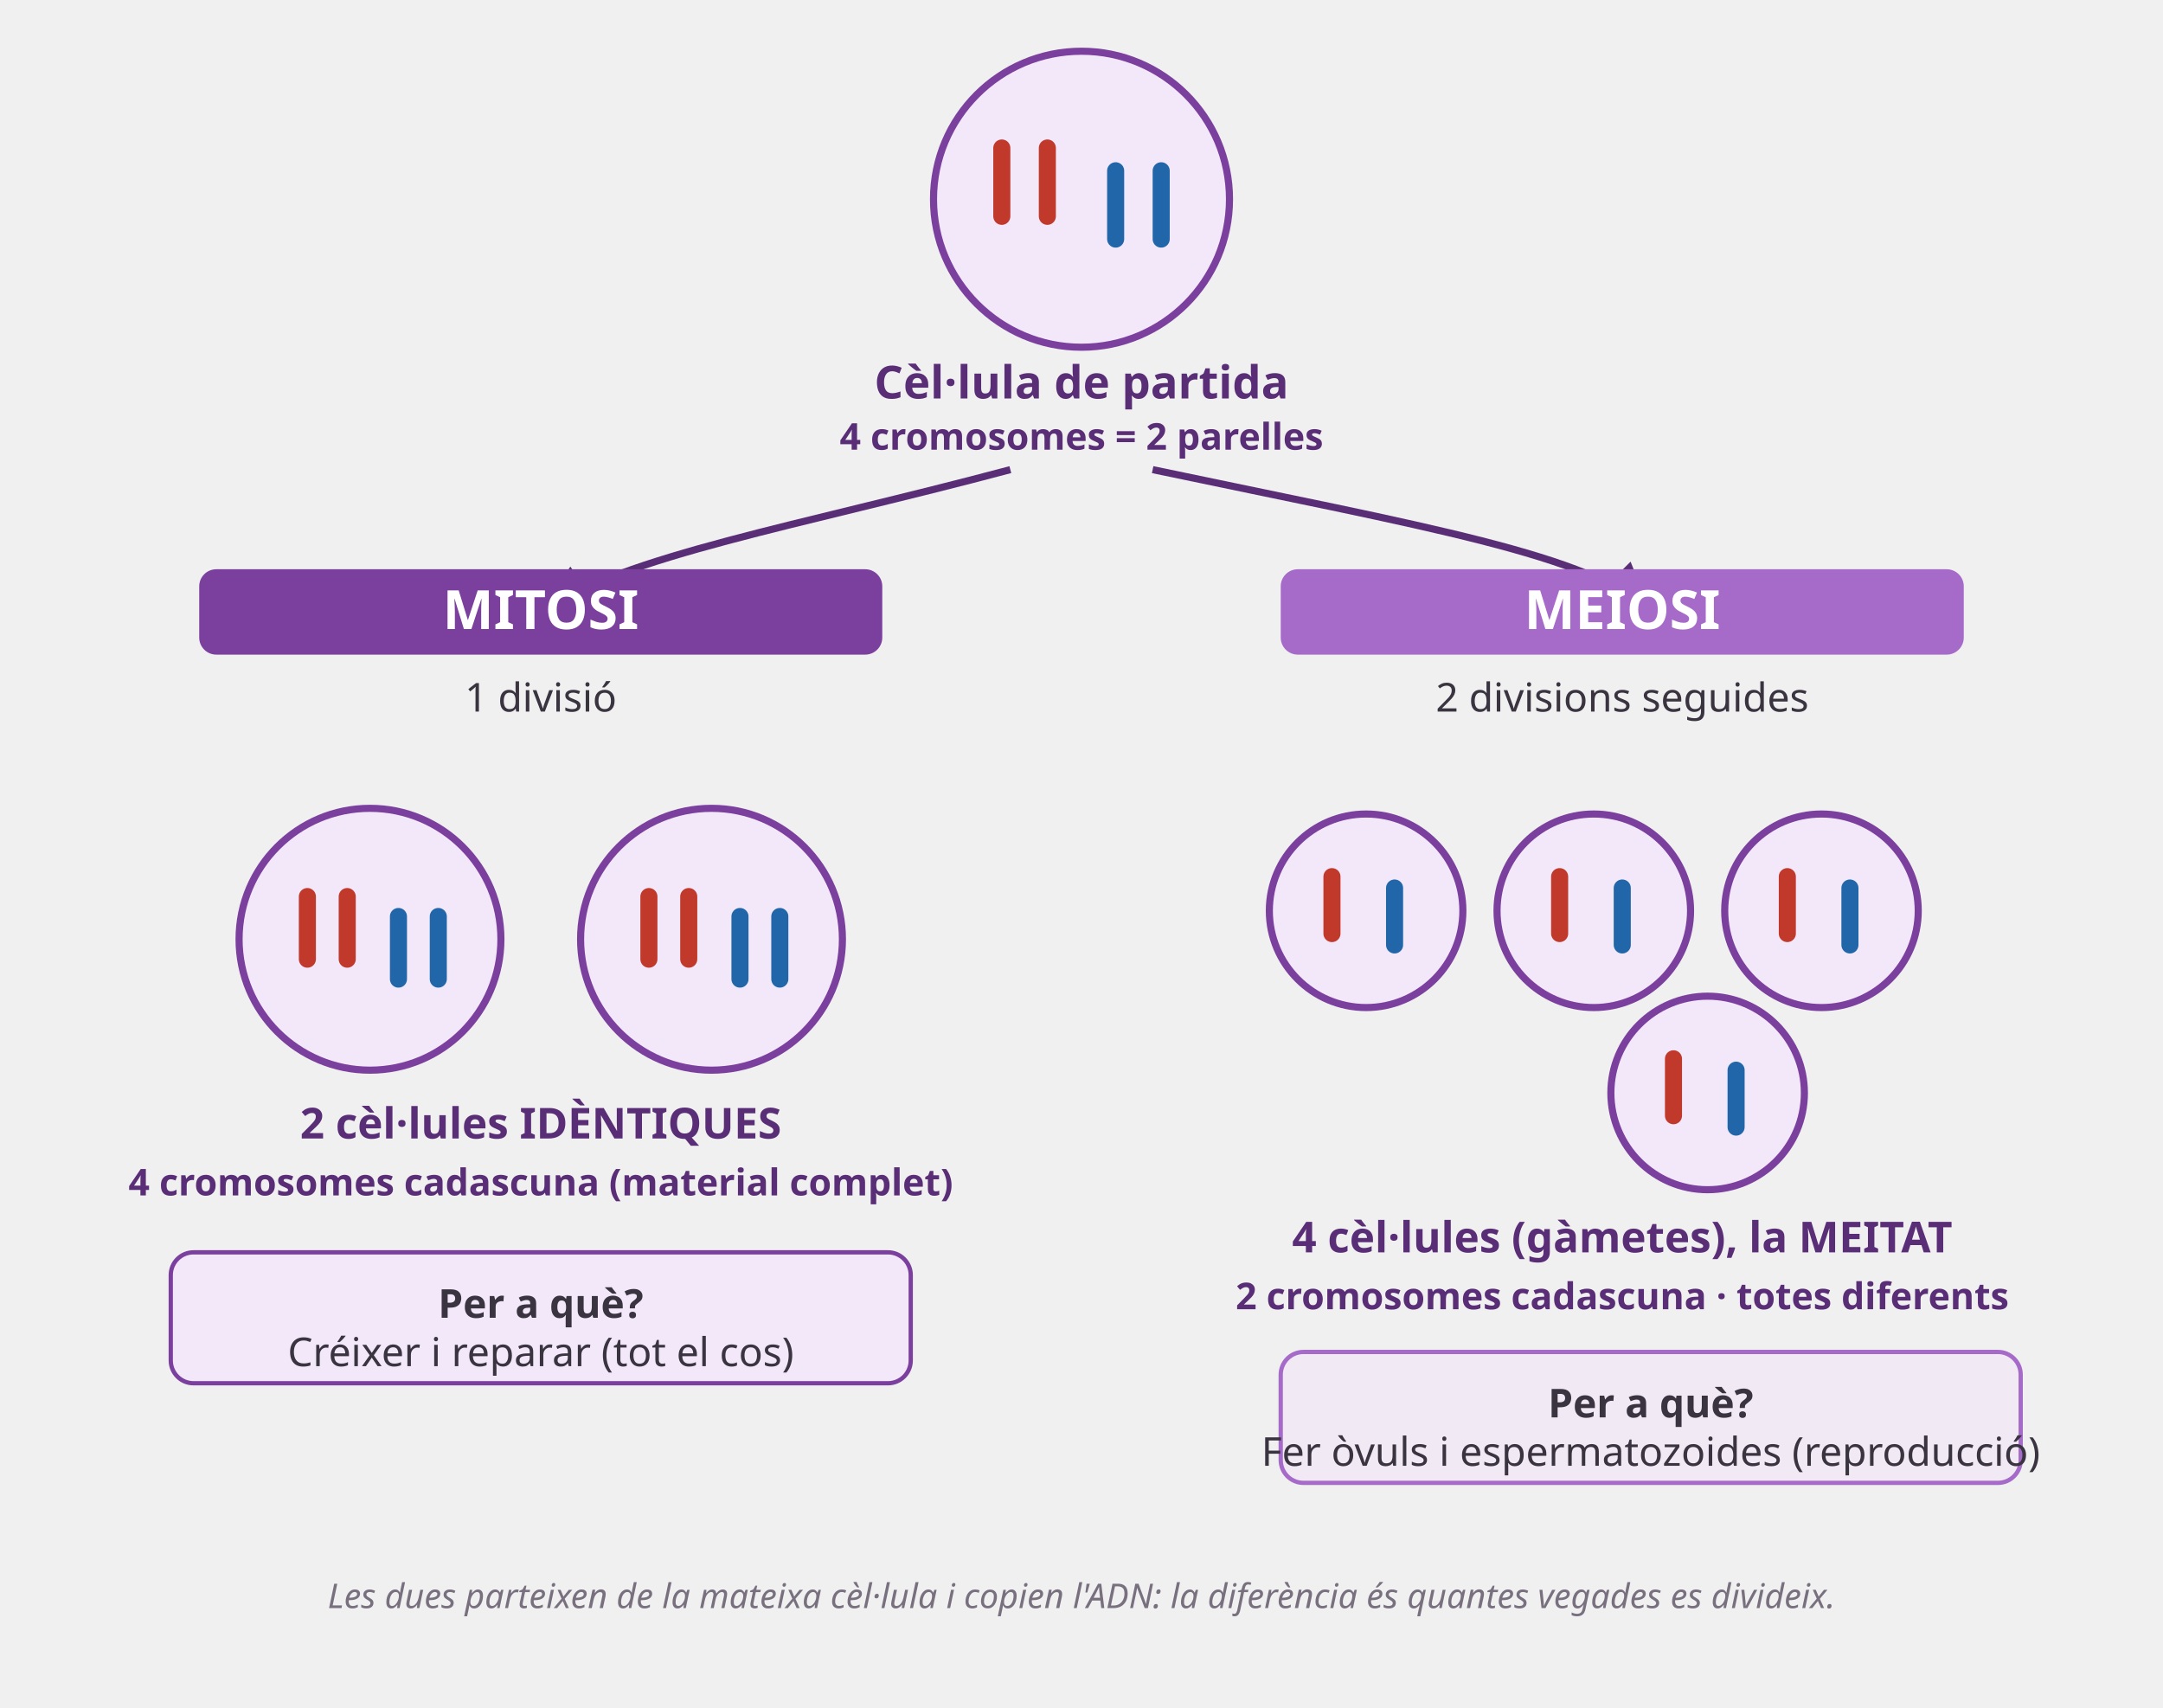
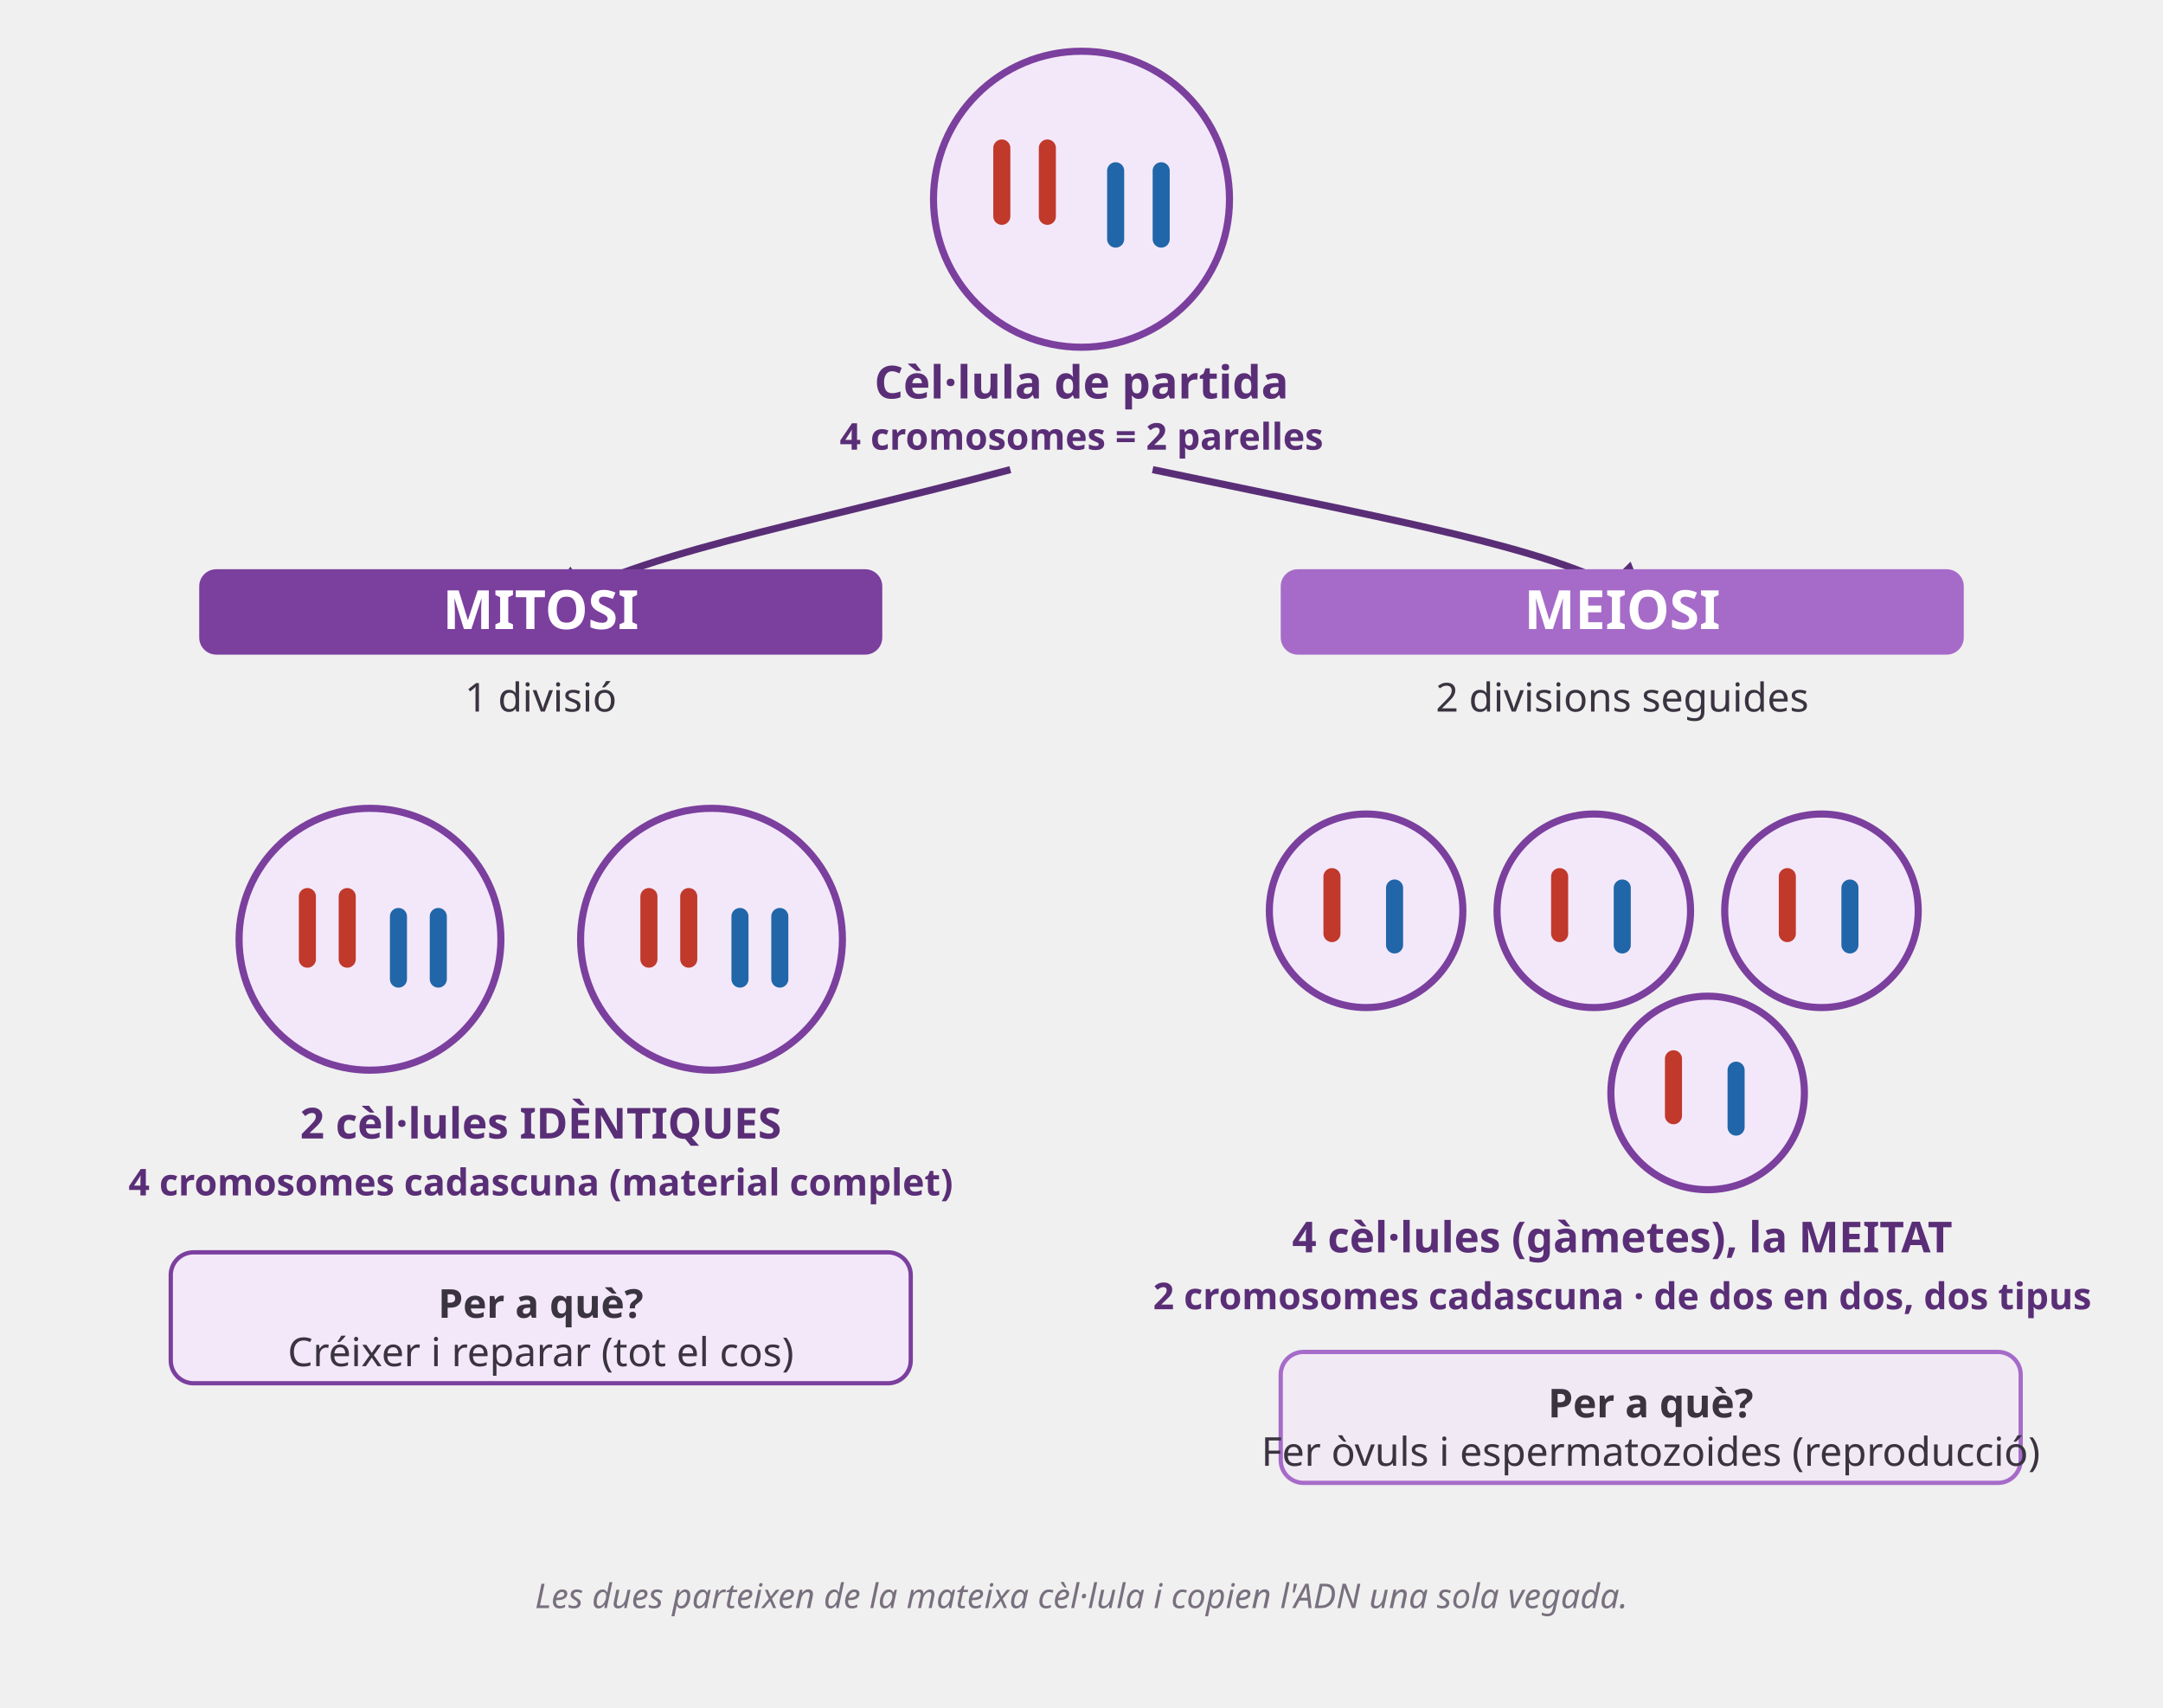
<svg xmlns="http://www.w3.org/2000/svg" viewBox="0 0 760 600" font-family="'Fira Sans Extra Condensed','Segoe UI',sans-serif">
  <defs>
    <marker id="ar" markerWidth="10" markerHeight="10" refX="7" refY="3" orient="auto">
      <path d="M0,0 L7,3 L0,6 Z" fill="#5A2E77" />
    </marker>
    <style>
      .cell{fill:#f3e8fa;stroke:#7B3F9E;stroke-width:2.5}
      .cr-r{stroke:#c0392b;stroke-width:6;stroke-linecap:round}
      .cr-b{stroke:#2166a8;stroke-width:6;stroke-linecap:round}
      .lbl{fill:#5A2E77;font-weight:900}
      .sub{fill:#3a3340;font-size:14px}
      .cnt{fill:#5A2E77;font-size:13px;font-weight:700}
      .head{fill:#fff;font-weight:900;font-size:19px}
    </style>
  </defs>
  <circle class="cell" cx="380" cy="70" r="52" />
  <line class="cr-r" x1="352" y1="52" x2="352" y2="76" />
  <line class="cr-r" x1="368" y1="52" x2="368" y2="76" />
  <line class="cr-b" x1="392" y1="60" x2="392" y2="84" />
  <line class="cr-b" x1="408" y1="60" x2="408" y2="84" />
  <text x="380" y="140" text-anchor="middle" class="lbl" font-size="16">Cèl·lula de partida</text>
  <text x="380" y="158" text-anchor="middle" class="cnt">4 cromosomes = 2 parelles</text>
  <path d="M355,165 C280,185 220,195 190,215" fill="none" stroke="#5A2E77" stroke-width="2.5" marker-end="url(#ar)" />
  <path d="M405,165 C500,185 560,195 580,215" fill="none" stroke="#5A2E77" stroke-width="2.5" marker-end="url(#ar)" />
  <rect x="70" y="200" width="240" height="30" rx="6" fill="#7B3F9E" />
  <text x="190" y="221" text-anchor="middle" class="head">MITOSI</text>
  <text x="190" y="250" text-anchor="middle" class="sub">1 divisió</text>
  <rect x="450" y="200" width="240" height="30" rx="6" fill="#A66BC9" />
  <text x="570" y="221" text-anchor="middle" class="head">MEIOSI</text>
  <text x="570" y="250" text-anchor="middle" class="sub">2 divisions seguides</text>
  <g>
    <circle class="cell" cx="130" cy="330" r="46" />
    <line class="cr-r" x1="108" y1="315" x2="108" y2="337" />
    <line class="cr-r" x1="122" y1="315" x2="122" y2="337" />
    <line class="cr-b" x1="140" y1="322" x2="140" y2="344" />
    <line class="cr-b" x1="154" y1="322" x2="154" y2="344" />
    <circle class="cell" cx="250" cy="330" r="46" />
    <line class="cr-r" x1="228" y1="315" x2="228" y2="337" />
    <line class="cr-r" x1="242" y1="315" x2="242" y2="337" />
    <line class="cr-b" x1="260" y1="322" x2="260" y2="344" />
    <line class="cr-b" x1="274" y1="322" x2="274" y2="344" />
  </g>
  <text x="190" y="400" text-anchor="middle" class="lbl" font-size="15">2 cèl·lules IDÈNTIQUES</text>
  <text x="190" y="420" text-anchor="middle" class="cnt">4 cromosomes cadascuna (material complet)</text>
  <rect x="60" y="440" width="260" height="46" rx="8" fill="#f3e8fa" stroke="#7B3F9E" stroke-width="1.5" />
  <text x="190" y="463" text-anchor="middle" class="sub" font-weight="700">Per a què?</text>
  <text x="190" y="480" text-anchor="middle" class="sub">Créixer i reparar (tot el cos)</text>
  <g>
    <circle class="cell" cx="480" cy="320" r="34" />
    <line class="cr-r" x1="468" y1="308" x2="468" y2="328" />
    <line class="cr-b" x1="490" y1="312" x2="490" y2="332" />
    <circle class="cell" cx="560" cy="320" r="34" />
    <line class="cr-r" x1="548" y1="308" x2="548" y2="328" />
    <line class="cr-b" x1="570" y1="312" x2="570" y2="332" />
    <circle class="cell" cx="640" cy="320" r="34" />
    <line class="cr-r" x1="628" y1="308" x2="628" y2="328" />
    <line class="cr-b" x1="650" y1="312" x2="650" y2="332" />
    <circle class="cell" cx="600" cy="384" r="34" />
    <line class="cr-r" x1="588" y1="372" x2="588" y2="392" />
    <line class="cr-b" x1="610" y1="376" x2="610" y2="396" />
  </g>
  <text x="570" y="440" text-anchor="middle" class="lbl" font-size="15">4 cèl·lules (gàmetes), la MEITAT</text>
-   <text x="570" y="460" text-anchor="middle" class="cnt">2 cromosomes cadascuna · totes diferents</text>
+   <text x="570" y="460" text-anchor="middle" class="cnt">2 cromosomes cadascuna · de dos en dos, dos tipus</text>
  <rect x="450" y="475" width="260" height="46" rx="8" fill="#f1eaf4" stroke="#A66BC9" stroke-width="1.5" />
  <text x="580" y="498" text-anchor="middle" class="sub" font-weight="700">Per a què?</text>
  <text x="580" y="515" text-anchor="middle" class="sub">Fer òvuls i espermatozoides (reproducció)</text>
-   <text x="380" y="565" text-anchor="middle" fill="#78707e" font-size="12" font-style="italic">Les dues parteixen de la mateixa cèl·lula i copien l'ADN: la diferència és quantes vegades es divideix.</text>
+   <text x="380" y="565" text-anchor="middle" fill="#78707e" font-size="12" font-style="italic">Les dues parteixen de la mateixa cèl·lula i copien l'ADN una sola vegada.</text>
</svg>
